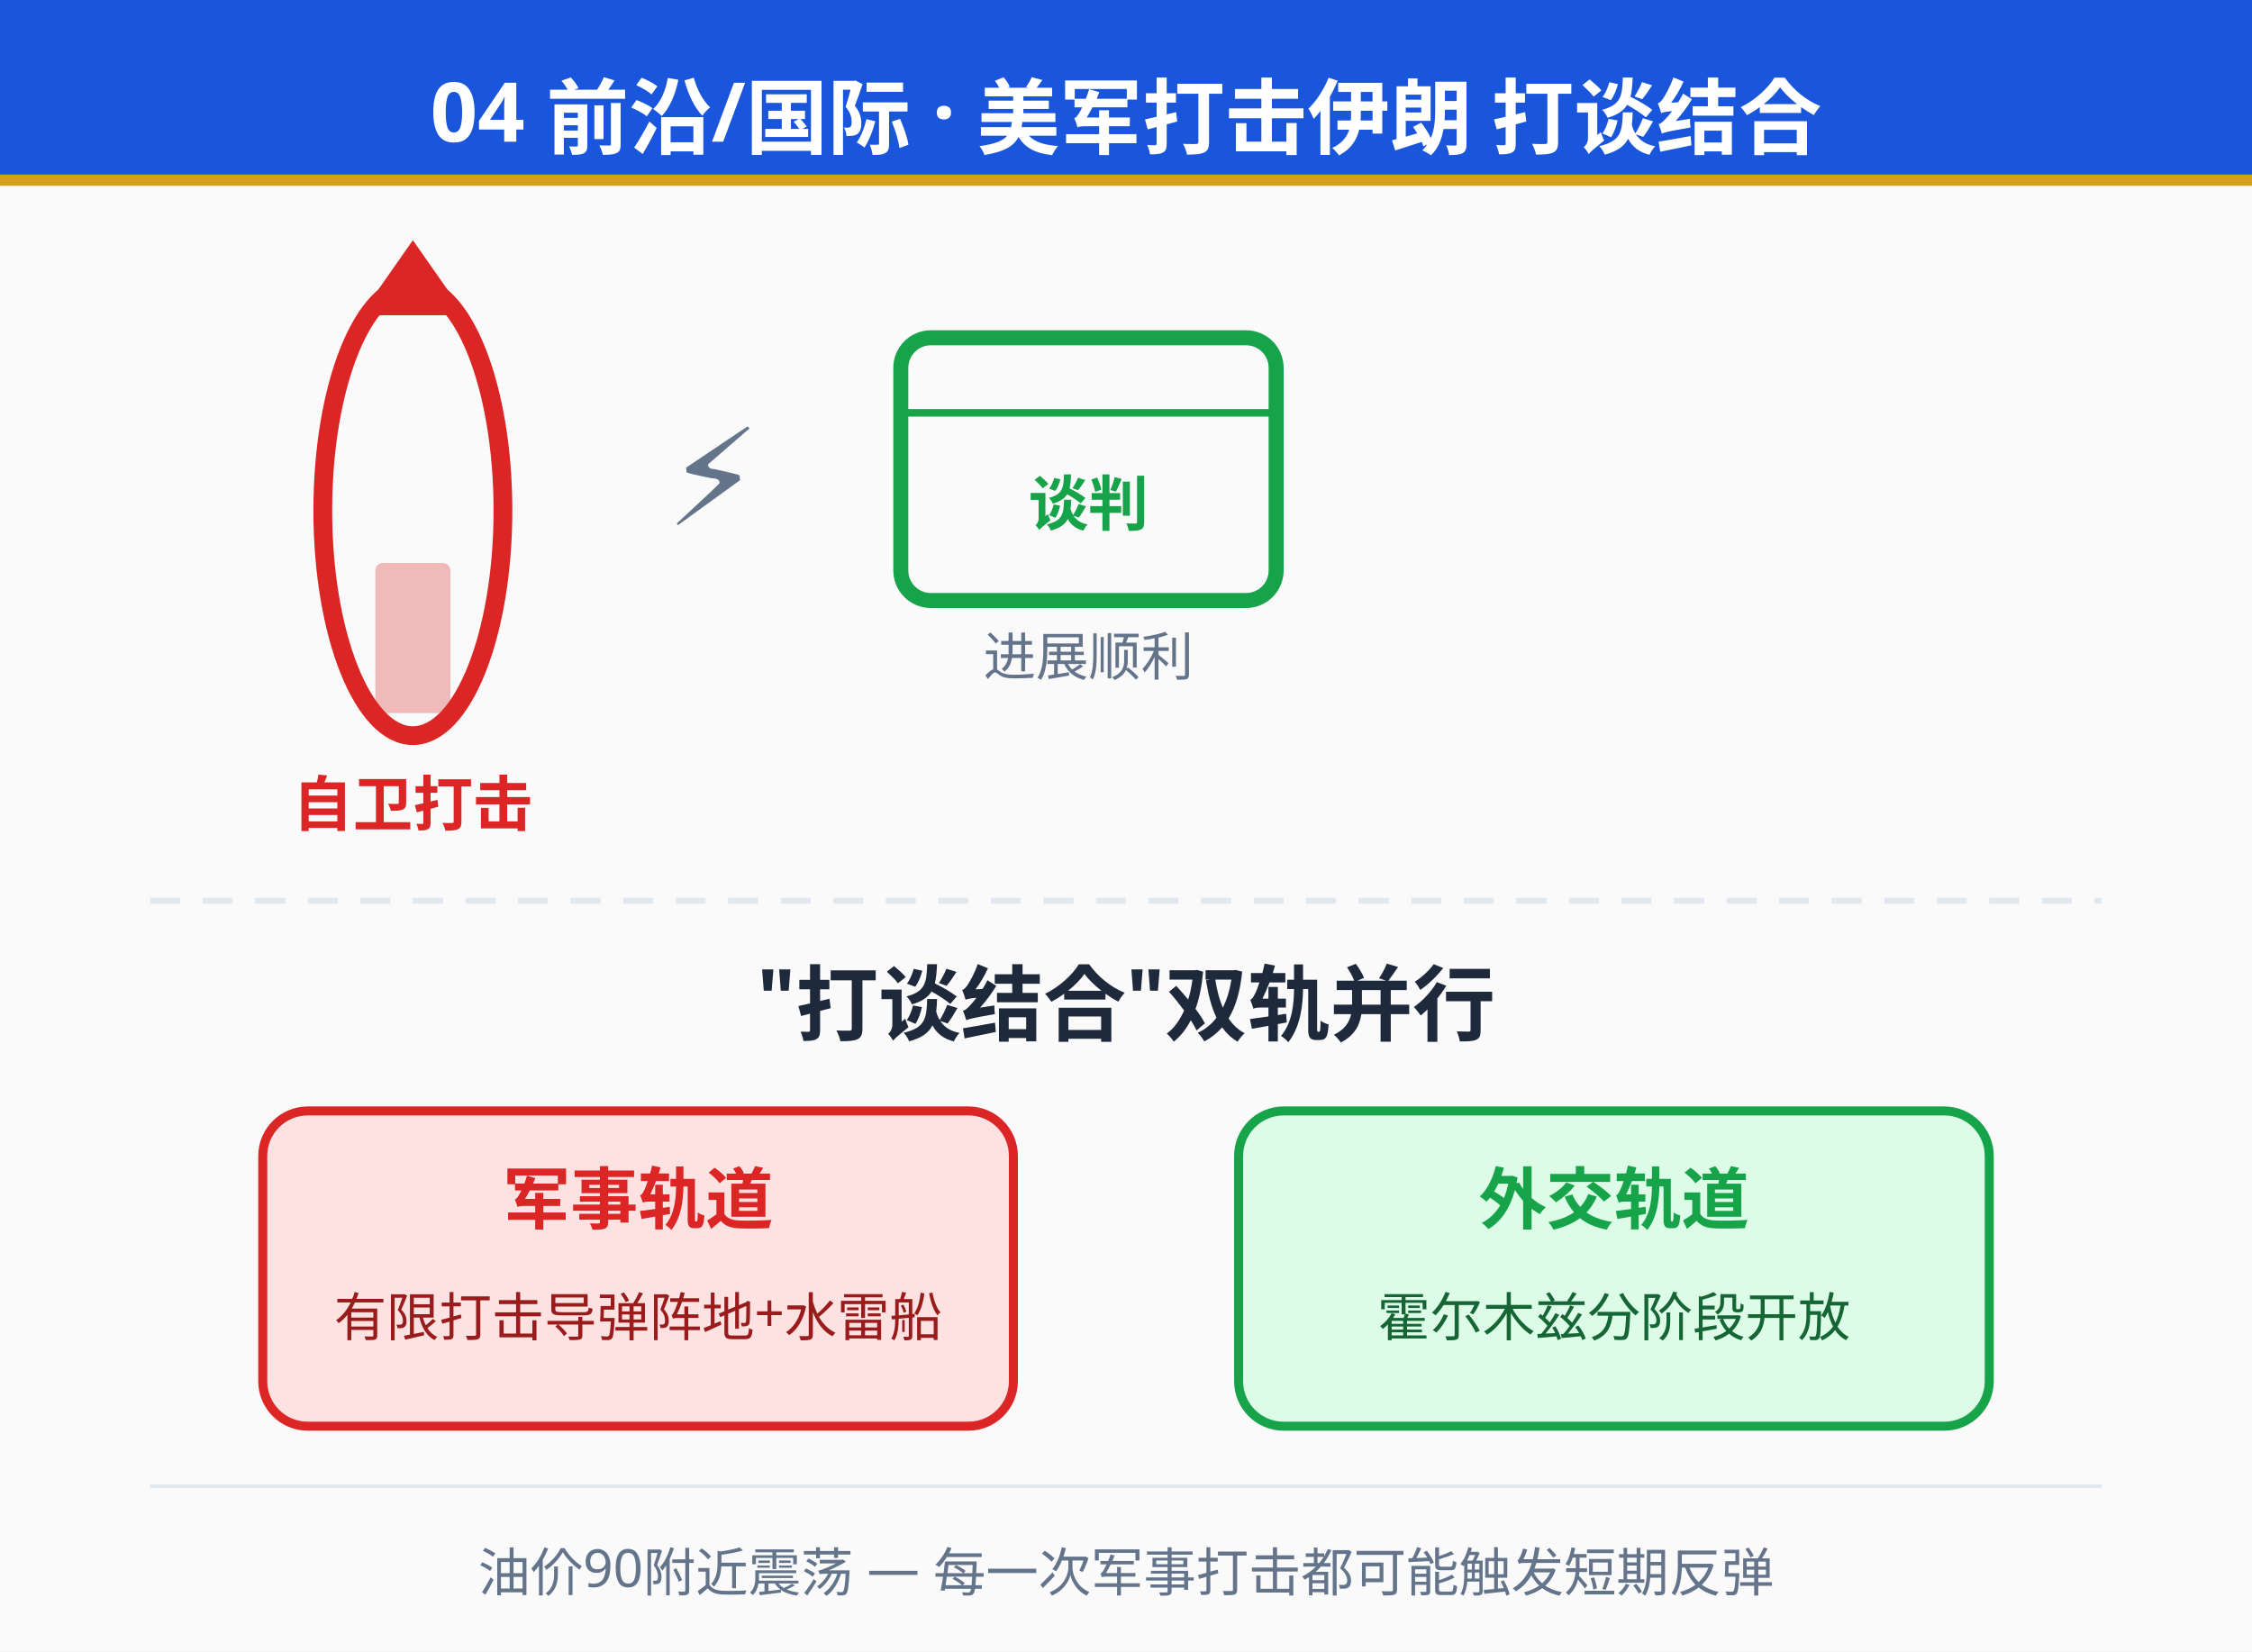
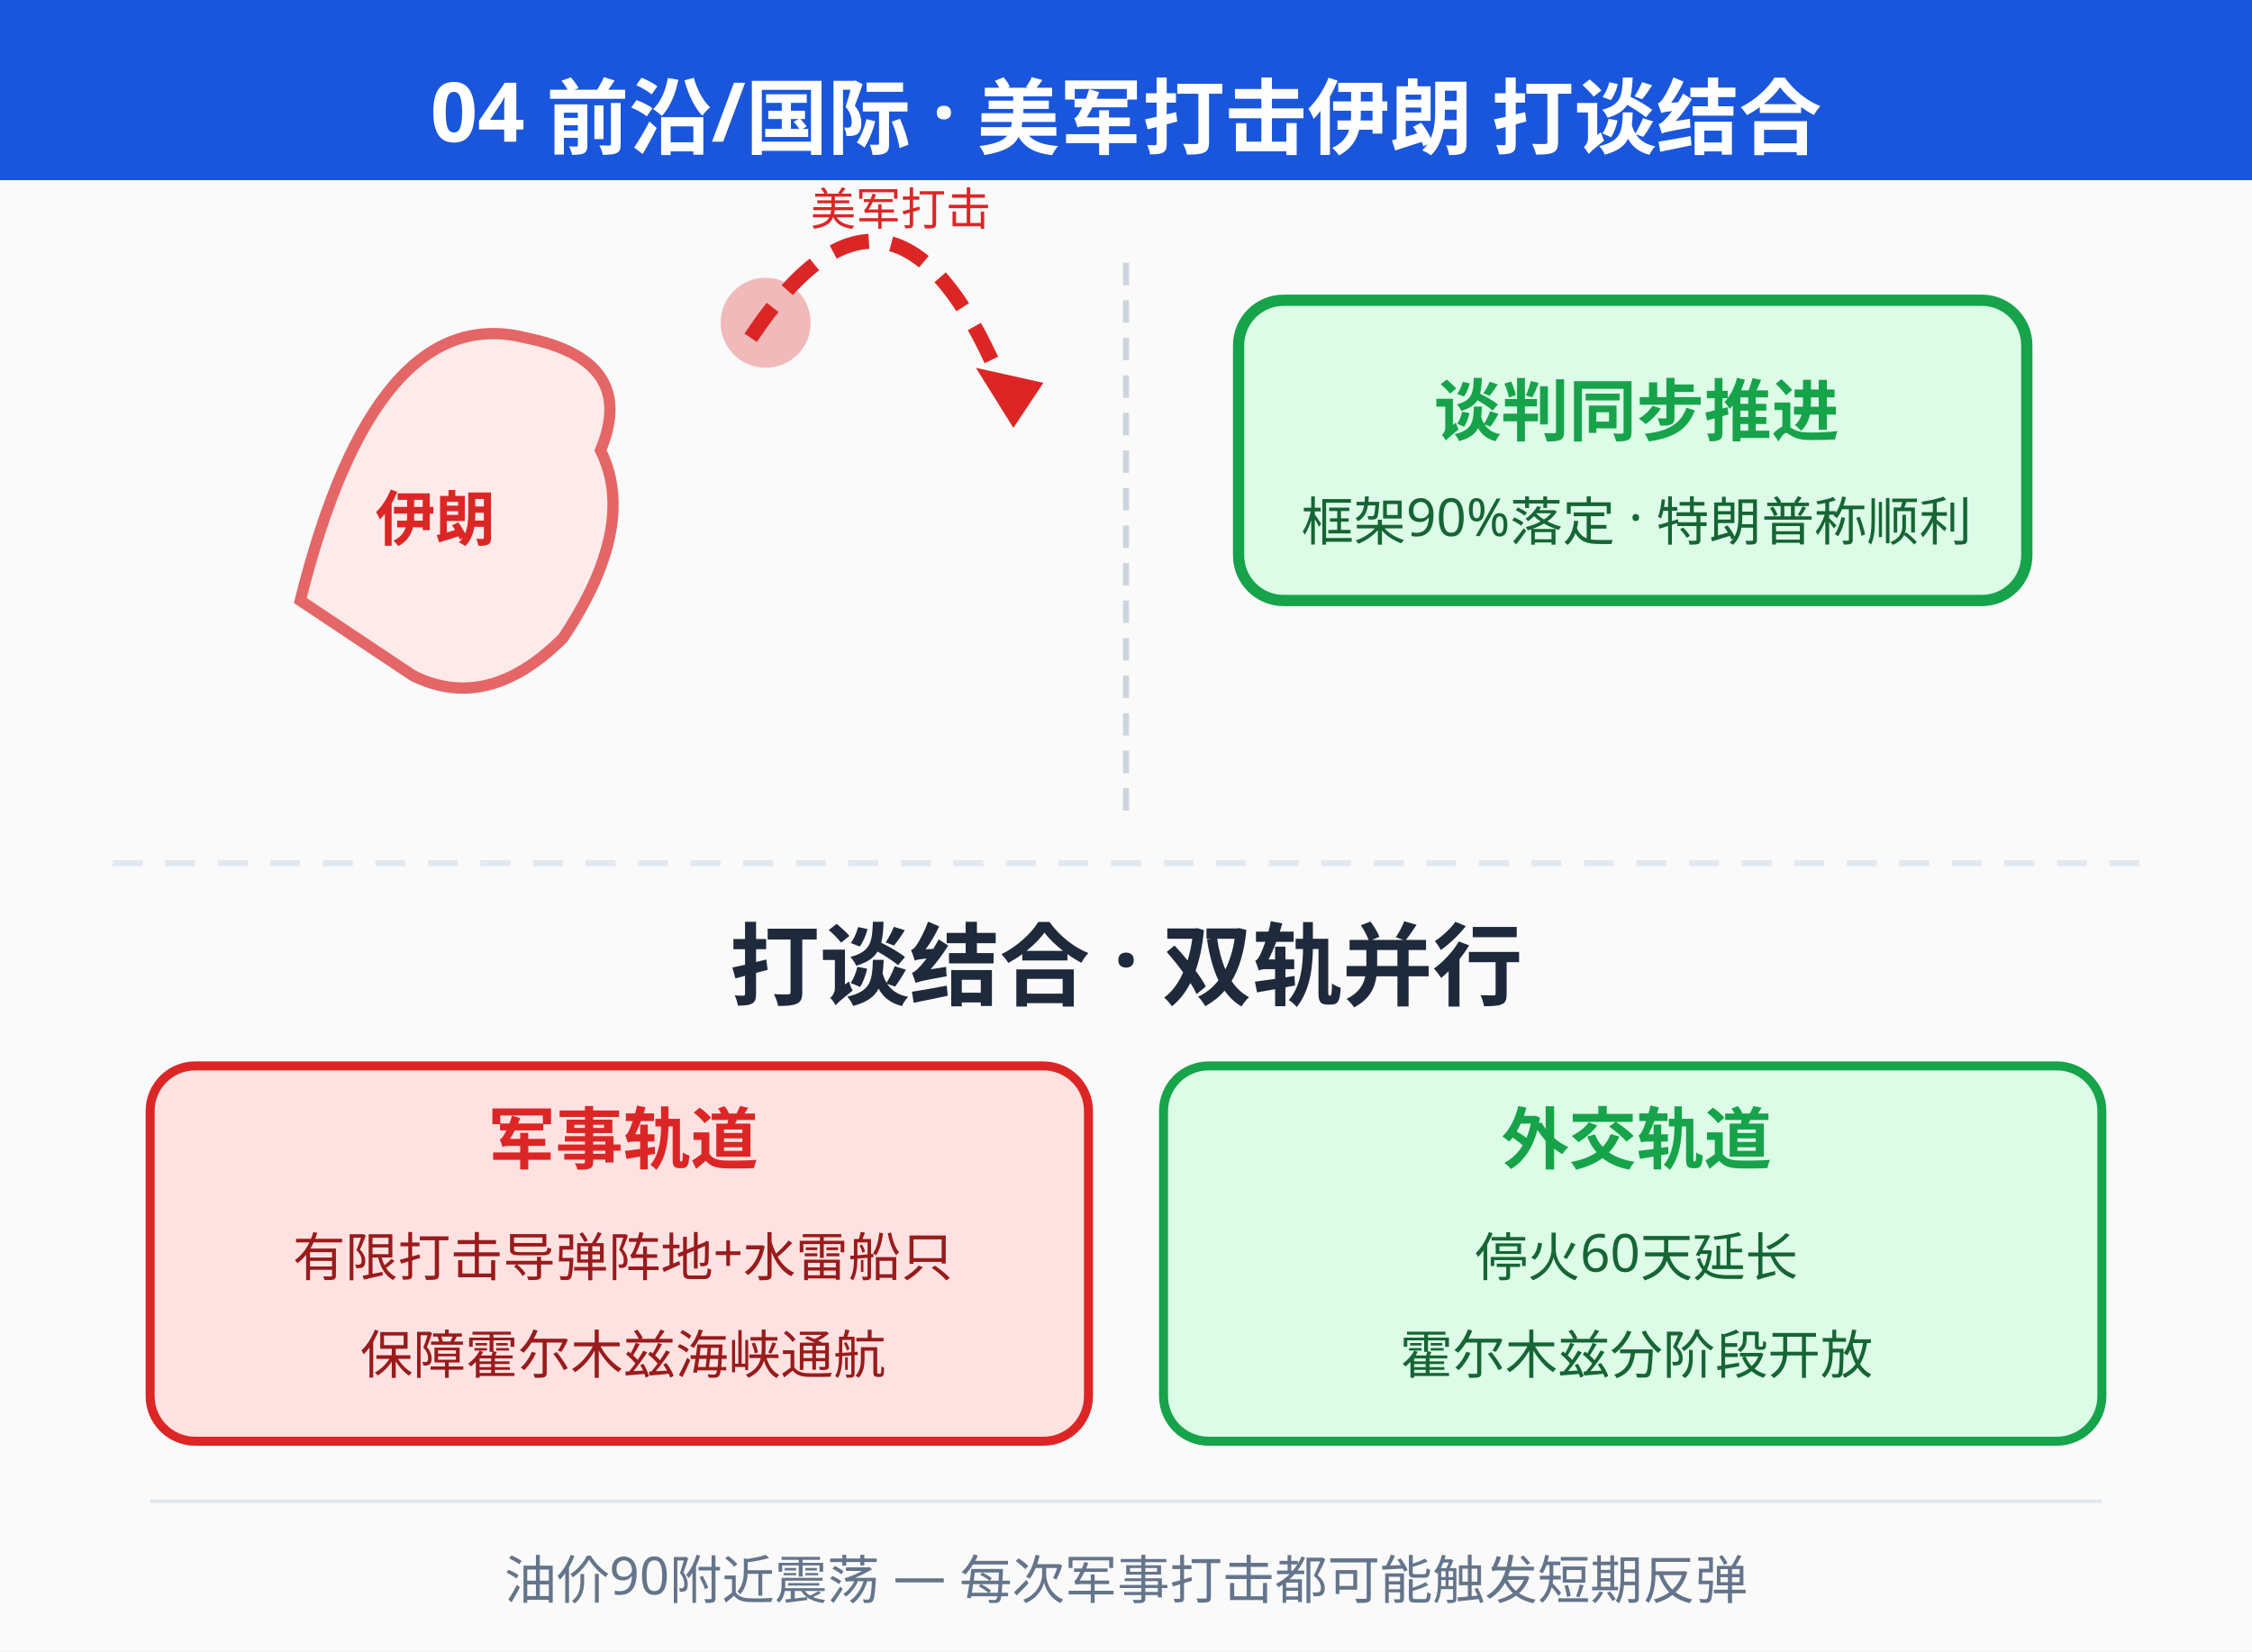
<svg xmlns="http://www.w3.org/2000/svg" viewBox="0 0 300 220">
  <rect width="300" height="220" fill="#FAFAFA" />
  <rect x="0" y="0" width="300" height="24" fill="#1A56DB" />
  <text x="150" y="15" font-family="'PingFang SC','Microsoft YaHei',sans-serif" font-size="11" font-weight="700" fill="#FFFFFF" text-anchor="middle" dominant-baseline="middle">04 前沿/国际 · 美军打击伊朗 打谈结合</text>
-   <line x1="0" y1="24" x2="300" y2="24" stroke="#D4A017" stroke-width="1.5" />
-   <ellipse cx="55" cy="68" rx="12" ry="30" fill="none" stroke="#DC2626" stroke-width="2.5" />
-   <polygon points="55,32 48,42 62,42" fill="#DC2626" />
-   <rect x="50" y="75" width="10" height="20" rx="1" fill="#DC2626" opacity="0.3" />
-   <text x="55" y="110" text-anchor="middle" font-family="'PingFang SC',sans-serif" font-size="8" font-weight="700" fill="#DC2626">自卫打击</text>
-   <text x="95" y="70" text-anchor="middle" font-family="sans-serif" font-size="18" font-weight="900" fill="#64748B">⚡</text>
-   <rect x="120" y="45" width="50" height="35" rx="4" fill="none" stroke="#16A34A" stroke-width="2" />
-   <line x1="120" y1="55" x2="170" y2="55" stroke="#16A34A" stroke-width="1" />
-   <text x="145" y="70" text-anchor="middle" font-family="'PingFang SC',sans-serif" font-size="8" font-weight="700" fill="#16A34A">谈判</text>
-   <text x="145" y="90" text-anchor="middle" font-family="'PingFang SC',sans-serif" font-size="7" fill="#64748B">进展顺利</text>
-   <line x1="20" y1="120" x2="280" y2="120" stroke="#E2E8F0" stroke-width="0.8" stroke-dasharray="4,3" />
-   <text x="150" y="137" text-anchor="middle" font-family="'PingFang SC',sans-serif" font-size="11" font-weight="900" fill="#1E293B">"打谈结合"双轨并行</text>
-   <rect x="35" y="148" width="100" height="42" rx="6" fill="#FEE2E2" stroke="#DC2626" stroke-width="1.2" />
-   <text x="85" y="163" text-anchor="middle" font-family="'PingFang SC',sans-serif" font-size="9" font-weight="700" fill="#DC2626">军事轨道</text>
-   <text x="85" y="178" text-anchor="middle" font-family="'PingFang SC',sans-serif" font-size="7" fill="#991B1B">有限打击导弹阵地+水雷船</text>
-   <rect x="165" y="148" width="100" height="42" rx="6" fill="#DCFCE7" stroke="#16A34A" stroke-width="1.2" />
-   <text x="215" y="163" text-anchor="middle" font-family="'PingFang SC',sans-serif" font-size="9" font-weight="700" fill="#16A34A">外交轨道</text>
-   <text x="215" y="178" text-anchor="middle" font-family="'PingFang SC',sans-serif" font-size="7" fill="#166534">霍尔木兹分阶段开放</text>
-   <line x1="20" y1="198" x2="280" y2="198" stroke="#E2E8F0" stroke-width="0.5" />
-   <text x="150" y="212" text-anchor="middle" font-family="'PingFang SC',sans-serif" font-size="7" fill="#64748B">油价90附近震荡 — 每一次军事打击都可能触发短期反弹</text>
+   <path d="M40,80 Q50,40 70,45 Q85,48 80,60 Q85,70 75,85 Q65,95 55,90 Z" fill="#FEE2E2" stroke="#DC2626" stroke-width="1.5" opacity="0.7" />
+   <text x="58" y="72" text-anchor="middle" font-family="'PingFang SC',sans-serif" font-size="8" font-weight="700" fill="#DC2626">伊朗</text>
+   <path d="M100,45 Q120,15 135,55" fill="none" stroke="#DC2626" stroke-width="2" stroke-dasharray="5,3" />
+   <polygon points="135,57 130,49 139,51" fill="#DC2626" />
+   <circle cx="102" cy="43" r="6" fill="#DC2626" opacity="0.3" />
+   <text x="120" y="30" text-anchor="middle" font-family="'PingFang SC',sans-serif" font-size="6" fill="#DC2626">美军打击</text>
+   <line x1="150" y1="35" x2="150" y2="108" stroke="#CBD5E1" stroke-width="0.8" stroke-dasharray="3,2" />
+   <rect x="165" y="40" width="105" height="40" rx="6" fill="#DCFCE7" stroke="#16A34A" stroke-width="1.5" />
+   <text x="218" y="58" text-anchor="middle" font-family="'PingFang SC',sans-serif" font-size="9" font-weight="700" fill="#16A34A">谈判同步推进</text>
+   <text x="218" y="72" text-anchor="middle" font-family="'PingFang SC',sans-serif" font-size="7" fill="#166534">框架90%落定 · 特朗普称顺利</text>
+   <line x1="15" y1="115" x2="285" y2="115" stroke="#E2E8F0" stroke-width="0.8" stroke-dasharray="4,3" />
+   <text x="150" y="133" text-anchor="middle" font-family="'PingFang SC',sans-serif" font-size="12" font-weight="900" fill="#1E293B">打谈结合 · 双轨并行</text>
+   <rect x="20" y="142" width="125" height="50" rx="6" fill="#FEE2E2" stroke="#DC2626" stroke-width="1.2" />
+   <text x="83" y="155" text-anchor="middle" font-family="'PingFang SC',sans-serif" font-size="9" font-weight="700" fill="#DC2626">军事轨道</text>
+   <text x="83" y="170" text-anchor="middle" font-family="'PingFang SC',sans-serif" font-size="7" fill="#991B1B">有限打击导弹阵地+水雷船只</text>
+   <text x="83" y="183" text-anchor="middle" font-family="'PingFang SC',sans-serif" font-size="7" fill="#991B1B">保障霍尔木兹海峡通航</text>
+   <rect x="155" y="142" width="125" height="50" rx="6" fill="#DCFCE7" stroke="#16A34A" stroke-width="1.2" />
+   <text x="218" y="155" text-anchor="middle" font-family="'PingFang SC',sans-serif" font-size="9" font-weight="700" fill="#16A34A">外交轨道</text>
+   <text x="218" y="170" text-anchor="middle" font-family="'PingFang SC',sans-serif" font-size="7" fill="#166534">停火60天延长</text>
+   <text x="218" y="183" text-anchor="middle" font-family="'PingFang SC',sans-serif" font-size="7" fill="#166534">霍尔木兹分阶段开放</text>
+   <line x1="20" y1="200" x2="280" y2="200" stroke="#E2E8F0" stroke-width="0.5" />
+   <text x="150" y="213" text-anchor="middle" font-family="'PingFang SC',sans-serif" font-size="7" fill="#64748B">油价90附近震荡 — 每次军事打击都可能触发短期反弹</text>
</svg>
